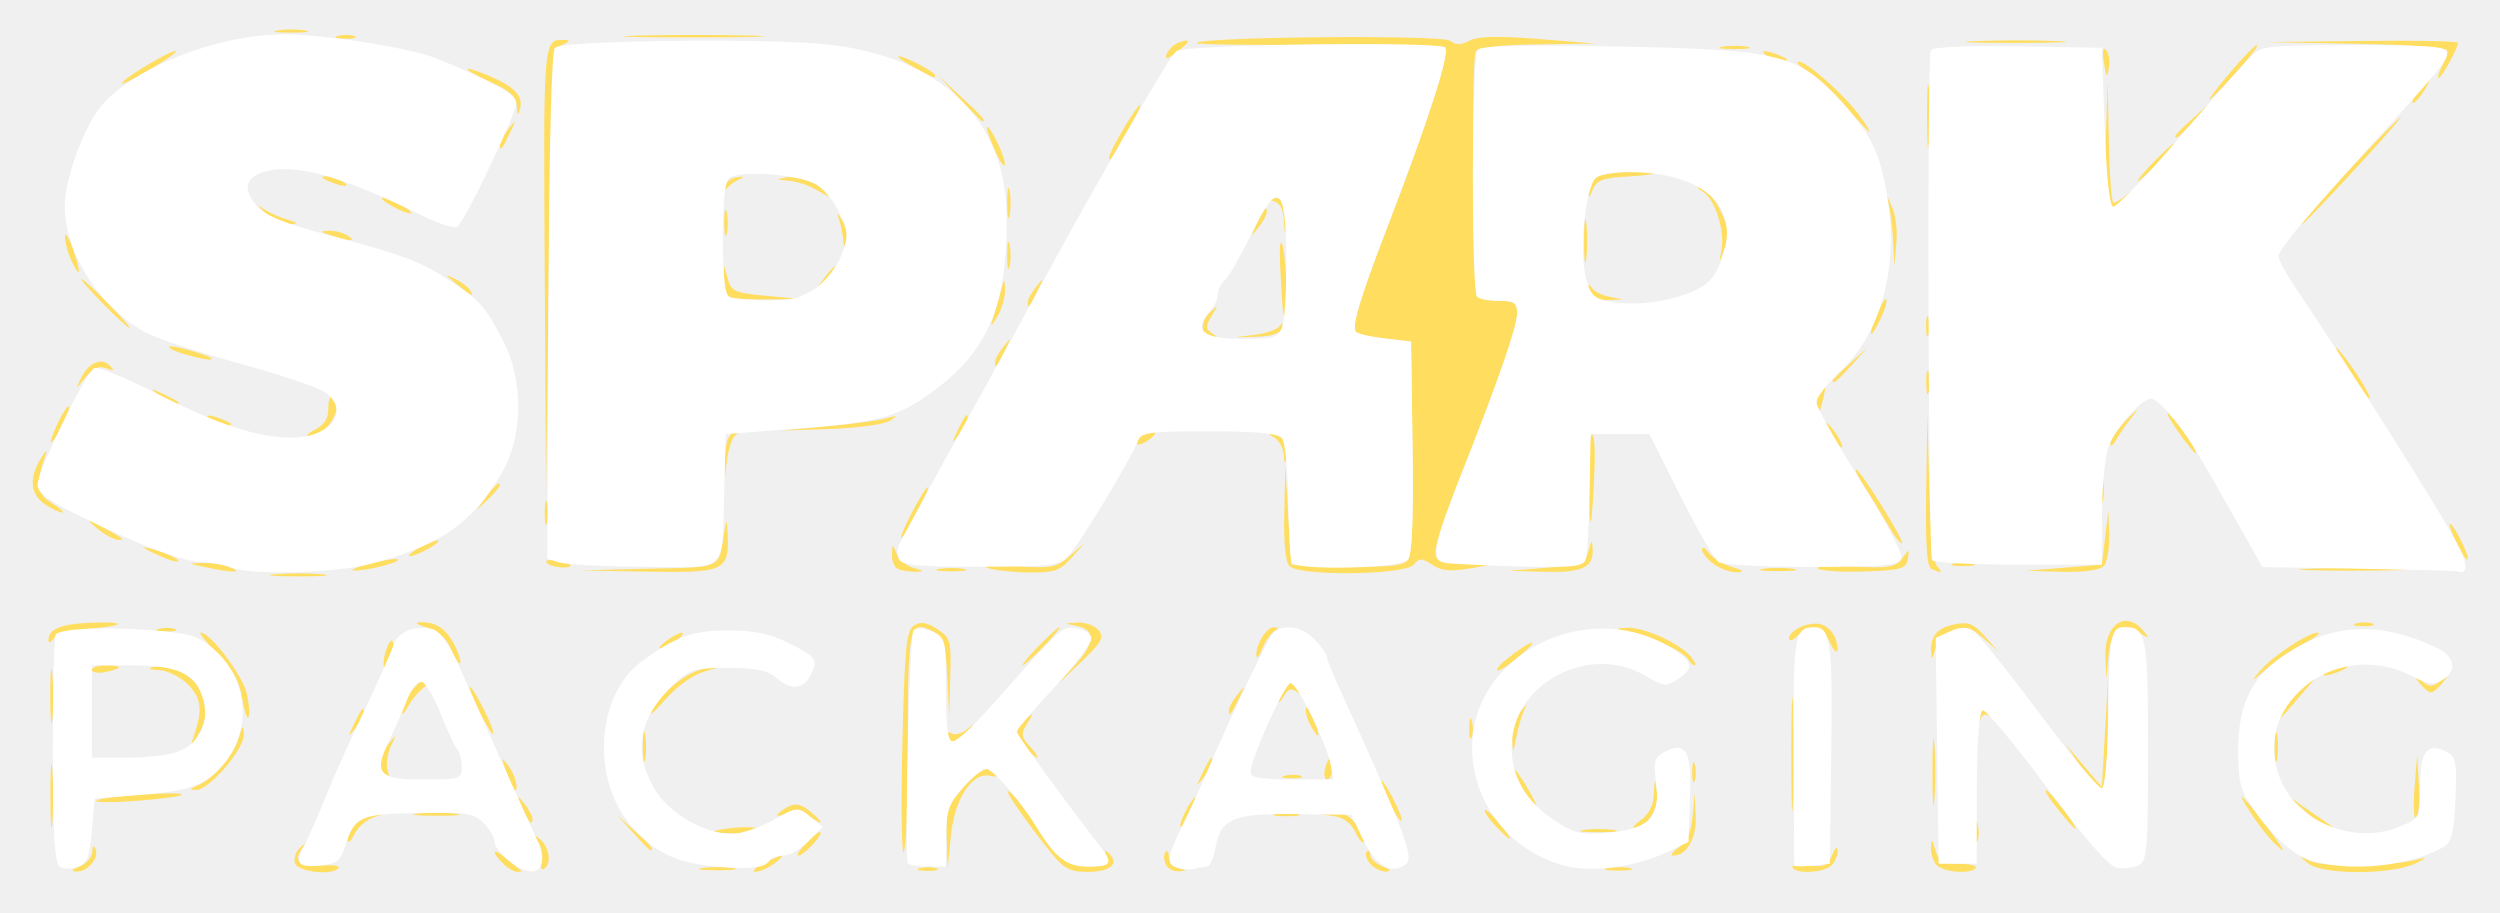
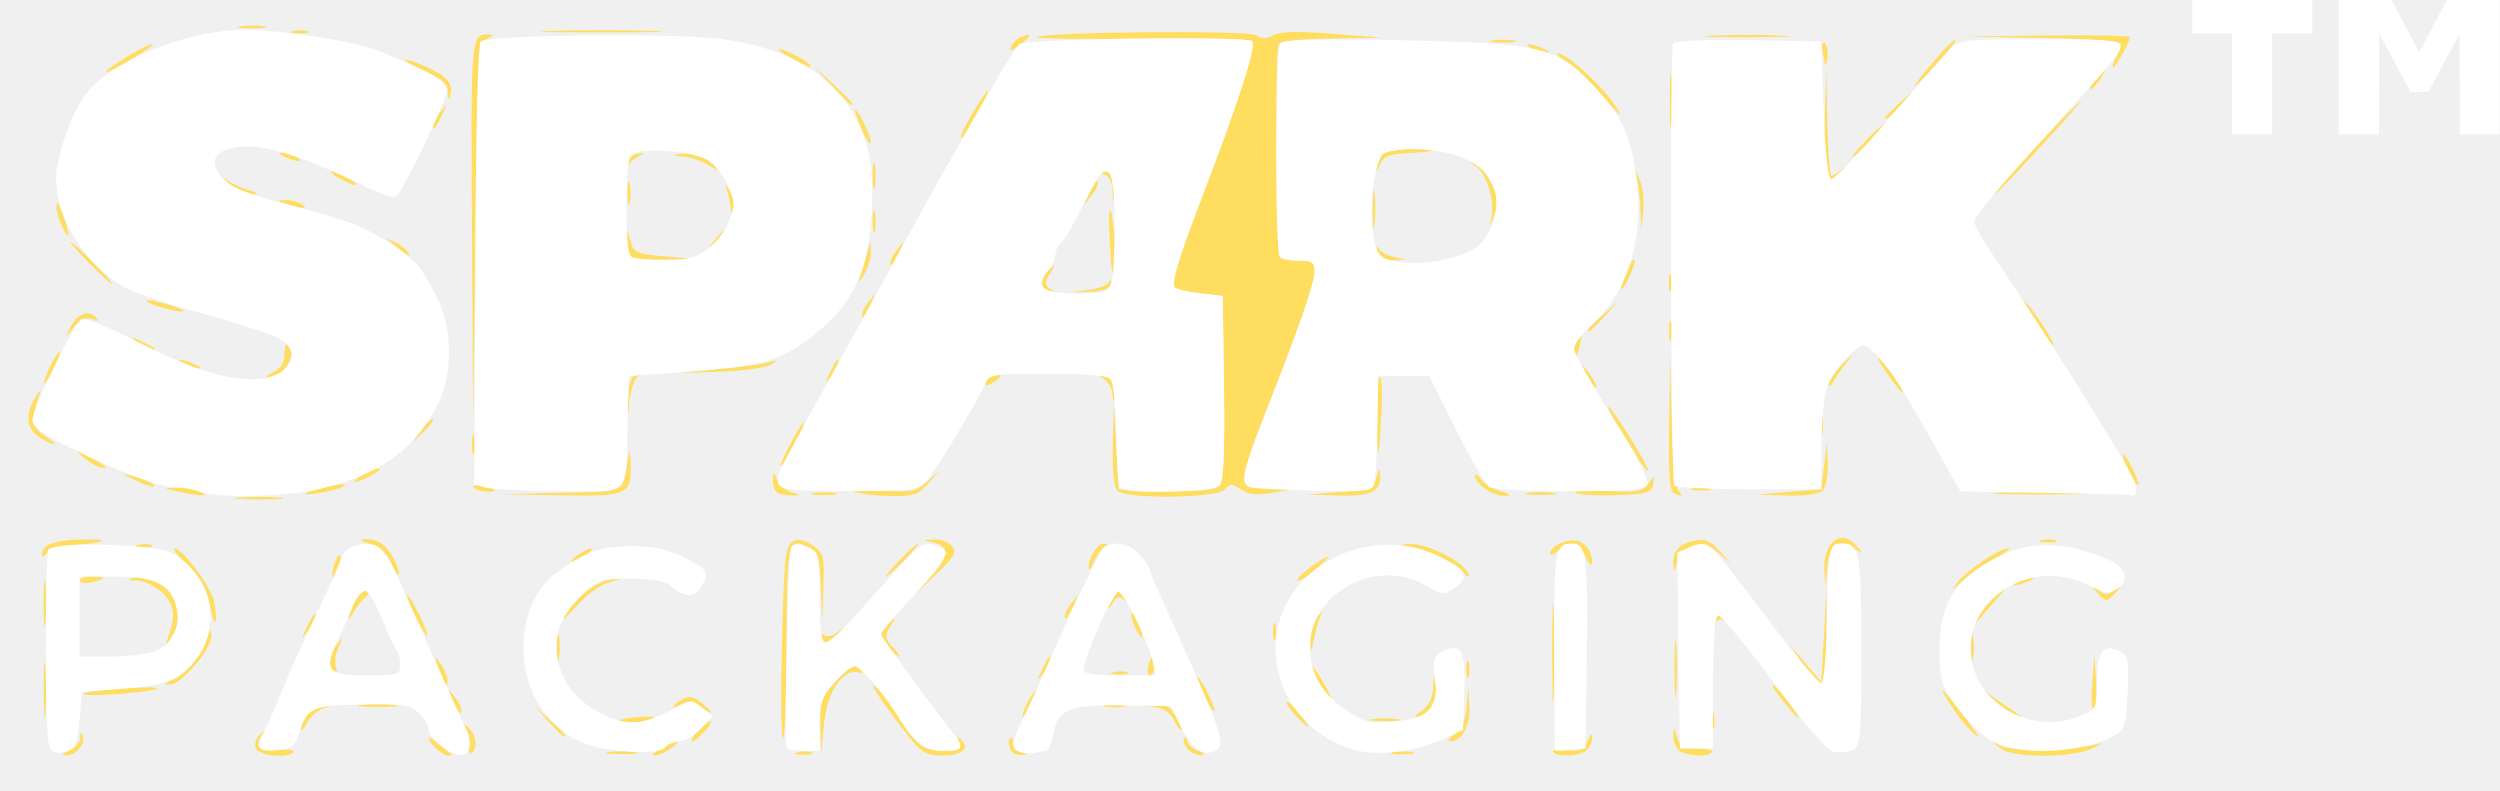
- <svg xmlns="http://www.w3.org/2000/svg" viewBox="6.7 46.9 153.2 55.9" role="img" aria-label="Spark Packaging">
+ <svg xmlns="http://www.w3.org/2000/svg" viewBox="6.7 46.9 176.8 55.9" role="img" aria-label="Spark Packaging">
  <path fill="#FFDD5F" fill-rule="evenodd" d="M11.58 99.99 C12.00 99.82 12.35 99.42 12.36 99.09 C12.38 98.73 12.45 98.66 12.56 98.93 C12.78 99.49 12.06 100.34 11.38 100.31 C11.01 100.30 11.08 100.19 11.58 99.99 Z M24.78 99.81 C24.67 99.52 24.82 99.07 25.12 98.81 C25.42 98.54 25.51 98.51 25.33 98.73 C24.60 99.62 24.96 100.07 26.31 99.95 C27.02 99.88 27.54 99.94 27.45 100.08 C27.15 100.57 24.99 100.35 24.78 99.81 Z M37.52 99.81 C36.73 99.02 36.90 98.81 37.75 99.53 C38.16 99.88 38.56 100.20 38.64 100.25 C38.72 100.29 38.61 100.33 38.41 100.33 C38.21 100.33 37.81 100.10 37.52 99.81 Z M39.90 99.67 C40.00 99.30 39.87 98.73 39.62 98.41 C39.21 97.89 39.22 97.88 39.75 98.29 C40.37 98.78 40.53 99.84 40.03 100.15 C39.86 100.25 39.81 100.03 39.90 99.67 Z M49.75 100.09 C50.25 100.02 51.08 100.02 51.58 100.09 C52.09 100.17 51.68 100.23 50.67 100.23 C49.66 100.23 49.25 100.17 49.75 100.09 Z M53.45 99.83 C54.67 99.20 54.98 99.19 54.15 99.82 C53.79 100.09 53.27 100.32 53.00 100.32 C52.73 100.33 52.93 100.11 53.45 99.83 Z M63.09 100.10 C63.41 100.02 63.86 100.02 64.09 100.11 C64.32 100.21 64.05 100.28 63.50 100.27 C62.95 100.26 62.77 100.19 63.09 100.10 Z M71.18 99.25 C69.45 97.11 67.90 94.84 68.63 95.48 C69.03 95.83 69.67 96.66 70.06 97.31 C71.36 99.48 72.01 100.00 73.43 100.00 C74.54 100.00 74.70 99.91 74.52 99.42 C74.35 98.97 74.39 98.93 74.68 99.22 C75.31 99.84 74.73 100.33 73.35 100.33 C72.30 100.33 71.90 100.13 71.18 99.25 Z M78.12 99.82 C78.01 99.54 78.01 99.21 78.13 99.10 C78.24 98.98 78.33 99.13 78.33 99.42 C78.33 99.71 78.60 100.02 78.92 100.10 C79.46 100.25 79.46 100.26 78.91 100.29 C78.58 100.32 78.22 100.10 78.12 99.82 Z M90.66 99.83 C90.43 99.55 90.33 99.22 90.45 99.10 C90.57 98.99 90.67 99.07 90.67 99.29 C90.67 99.51 91.00 99.82 91.42 99.99 C91.92 100.19 91.99 100.30 91.62 100.31 C91.33 100.32 90.89 100.10 90.66 99.83 Z M105.25 100.10 C105.67 100.02 106.27 100.02 106.59 100.10 C106.91 100.19 106.57 100.25 105.83 100.25 C105.10 100.25 104.84 100.18 105.25 100.10 Z M116.54 100.07 C116.45 99.92 116.89 99.87 117.52 99.94 C118.47 100.05 118.71 99.94 118.98 99.29 C119.16 98.83 119.30 98.72 119.31 99.02 C119.32 99.30 119.15 99.71 118.93 99.93 C118.49 100.38 116.80 100.48 116.54 100.07 Z M125.40 99.93 C125.18 99.71 125.01 99.23 125.03 98.85 C125.06 98.28 125.10 98.30 125.30 99.00 C125.50 99.69 125.74 99.83 126.74 99.83 C127.40 99.83 127.87 99.95 127.78 100.08 C127.54 100.48 125.84 100.37 125.40 99.93 Z M148.15 99.81 C147.53 99.32 147.54 99.31 148.27 99.67 C149.07 100.06 153.47 99.97 155.00 99.53 C155.47 99.40 155.35 99.52 154.71 99.82 C153.19 100.52 149.02 100.52 148.15 99.81 Z M64.72 98.26 C64.67 96.57 64.78 96.22 65.70 95.18 C66.72 94.01 67.45 93.71 67.81 94.30 C67.92 94.47 67.73 94.53 67.41 94.45 C66.30 94.16 65.19 95.83 64.97 98.11 L64.77 100.17 L64.72 98.26 Z M56.10 98.57 C56.50 98.14 56.89 97.84 56.97 97.90 C57.16 98.04 55.95 99.33 55.63 99.33 C55.48 99.33 55.69 98.99 56.10 98.57 Z M62.00 92.42 C62.14 86.54 62.24 85.52 62.72 85.23 C63.12 84.97 63.49 85.03 64.13 85.45 C64.95 85.98 65.00 86.16 64.93 88.42 L64.87 90.83 L64.75 88.42 C64.66 86.40 64.53 85.95 63.96 85.64 C62.42 84.82 62.33 85.19 62.33 92.30 C62.33 95.96 62.22 99.03 62.08 99.12 C61.95 99.20 61.91 96.19 62.00 92.42 Z M109.57 98.83 C110.07 98.48 110.34 97.88 110.42 96.91 L110.55 95.50 L110.61 96.89 C110.67 98.27 110.07 99.33 109.24 99.33 C109.02 99.33 109.18 99.11 109.57 98.83 Z M45.48 97.92 L44.50 96.83 L45.58 97.81 C46.59 98.72 46.82 99.00 46.56 99.00 C46.50 99.00 46.02 98.51 45.48 97.92 Z M145.77 98.25 C145.05 97.46 143.63 95.26 144.21 95.83 C144.78 96.40 146.73 99.00 146.59 99.00 C146.51 99.00 146.14 98.66 145.77 98.25 Z M9.79 95.67 C9.79 93.92 9.84 93.21 9.91 94.08 C9.98 94.95 9.98 96.38 9.91 97.25 C9.84 98.12 9.79 97.41 9.79 95.67 Z M28.00 98.30 C28.00 97.58 29.07 96.66 29.86 96.70 C30.35 96.73 30.30 96.79 29.67 96.96 C29.21 97.09 28.65 97.56 28.42 98.01 C28.16 98.53 28.01 98.64 28.00 98.30 Z M89.74 97.86 C89.51 97.35 89.02 96.99 88.43 96.91 L87.50 96.77 L88.41 96.72 C89.05 96.68 89.48 96.92 89.87 97.51 C90.17 97.97 90.35 98.43 90.27 98.51 C90.18 98.60 89.94 98.30 89.74 97.86 Z M116.47 93.17 C116.47 90.05 116.52 88.73 116.58 90.23 C116.64 91.74 116.64 94.29 116.58 95.90 C116.52 97.51 116.47 96.28 116.47 93.17 Z M127.73 97.83 C127.74 97.28 127.81 97.10 127.90 97.42 C127.98 97.75 127.98 98.20 127.89 98.42 C127.79 98.65 127.72 98.38 127.73 97.83 Z M98.33 97.50 C97.90 97.04 97.62 96.61 97.69 96.55 C97.77 96.48 98.18 96.85 98.61 97.38 C99.56 98.55 99.39 98.63 98.33 97.50 Z M50.50 97.83 C51.26 97.57 53.27 97.49 53.12 97.74 C53.03 97.88 52.33 97.99 51.56 97.97 C50.80 97.96 50.32 97.90 50.50 97.83 Z M103.75 97.76 C104.25 97.68 105.08 97.68 105.58 97.76 C106.09 97.84 105.67 97.90 104.67 97.90 C103.66 97.90 103.25 97.84 103.75 97.76 Z M79.02 97.50 C79.02 97.32 79.24 96.79 79.50 96.33 C79.76 95.88 79.98 95.65 79.98 95.83 C79.98 96.02 79.76 96.54 79.50 97.00 C79.24 97.46 79.02 97.68 79.02 97.50 Z M107.26 97.15 C107.73 96.81 108.02 96.25 108.05 95.56 C108.10 94.52 108.10 94.51 108.24 95.45 C108.38 96.40 107.60 97.67 106.87 97.67 C106.68 97.67 106.85 97.43 107.26 97.15 Z M133.29 97.08 C132.33 95.93 131.92 95.33 132.09 95.33 C132.18 95.33 132.65 95.86 133.14 96.50 C134.05 97.69 134.16 98.14 133.29 97.08 Z M147.99 96.64 L146.83 95.62 L148.17 96.55 C148.90 97.06 149.56 97.52 149.64 97.57 C149.72 97.62 149.63 97.67 149.46 97.67 C149.28 97.67 148.62 97.21 147.99 96.64 Z M38.71 96.42 C38.35 95.57 38.36 95.55 38.83 96.15 C39.11 96.50 39.33 96.92 39.33 97.06 C39.33 97.57 39.11 97.33 38.71 96.42 Z M56.20 96.84 C55.75 96.49 55.40 96.45 54.95 96.69 C54.61 96.87 54.33 96.95 54.33 96.86 C54.33 96.77 54.62 96.54 54.97 96.35 C55.46 96.09 55.79 96.16 56.39 96.66 C57.29 97.41 57.14 97.55 56.20 96.84 Z M91.89 96.15 C91.11 94.51 91.22 94.23 92.04 95.78 C92.41 96.49 92.66 97.12 92.58 97.19 C92.51 97.27 92.20 96.80 91.89 96.15 Z M125.12 94.17 C125.12 92.33 125.18 91.63 125.25 92.59 C125.31 93.56 125.31 95.06 125.24 95.93 C125.18 96.79 125.12 96.00 125.12 94.17 Z M154.66 95.23 L154.82 93.17 L154.93 94.96 C154.99 95.95 154.92 96.88 154.77 97.03 C154.62 97.18 154.57 96.37 154.66 95.23 Z M32.24 96.76 C32.83 96.69 33.88 96.68 34.58 96.76 C35.27 96.83 34.78 96.89 33.50 96.89 C32.22 96.89 31.65 96.83 32.24 96.76 Z M84.92 96.76 C85.34 96.68 85.94 96.69 86.25 96.77 C86.57 96.85 86.23 96.92 85.50 96.92 C84.77 96.91 84.51 96.84 84.92 96.76 Z M12.60 95.96 C12.88 95.70 18.09 95.35 17.84 95.61 C17.74 95.71 16.47 95.87 15.01 95.98 C13.55 96.09 12.46 96.08 12.60 95.96 Z M100.42 95.92 C99.95 95.32 99.28 94.00 99.46 94.00 C99.54 94.00 99.91 94.52 100.29 95.17 C100.98 96.33 101.04 96.70 100.42 95.92 Z M18.83 95.02 C19.80 94.62 20.99 93.23 21.32 92.13 C21.57 91.31 21.61 91.28 21.64 91.92 C21.67 92.81 19.49 95.34 18.71 95.31 C18.29 95.30 18.32 95.23 18.83 95.02 Z M37.75 94.25 C37.39 93.27 37.40 93.23 37.84 93.81 C38.27 94.37 38.52 95.33 38.24 95.33 C38.19 95.33 37.97 94.85 37.75 94.25 Z M134.22 93.91 L133.28 92.50 L134.39 93.82 L135.50 95.13 L135.69 91.82 L135.88 88.50 L135.86 91.81 C135.84 93.70 135.69 95.16 135.50 95.22 C135.32 95.27 134.74 94.68 134.22 93.91 Z M80.36 94.33 C80.85 93.31 81.00 93.12 81.00 93.55 C81.00 93.73 80.77 94.16 80.48 94.52 C79.99 95.13 79.99 95.12 80.36 94.33 Z M110.40 94.17 C110.41 93.62 110.48 93.43 110.56 93.76 C110.65 94.08 110.64 94.53 110.55 94.76 C110.46 94.98 110.39 94.72 110.40 94.17 Z M30.22 94.44 C29.84 94.06 29.98 93.16 30.52 92.48 C31.01 91.86 31.02 91.87 30.66 92.62 C30.45 93.05 30.35 93.69 30.44 94.03 C30.62 94.71 30.57 94.79 30.22 94.44 Z M85.42 94.44 C85.75 94.35 86.20 94.36 86.42 94.45 C86.65 94.54 86.38 94.61 85.83 94.60 C85.28 94.59 85.10 94.52 85.42 94.44 Z M87.90 94.00 C88.00 93.63 88.14 93.33 88.21 93.33 C88.28 93.33 88.33 93.63 88.33 94.00 C88.33 94.37 88.20 94.67 88.03 94.67 C87.87 94.67 87.81 94.37 87.90 94.00 Z M46.09 92.67 C46.09 91.84 46.16 91.50 46.24 91.92 C46.31 92.33 46.31 93.00 46.24 93.42 C46.16 93.83 46.09 93.49 46.09 92.67 Z M146.09 92.67 C146.09 91.84 146.16 91.50 146.24 91.92 C146.31 92.33 146.31 93.00 146.24 93.42 C146.16 93.83 146.09 93.49 146.09 92.67 Z M69.55 92.72 C68.86 91.95 68.86 91.53 69.55 90.96 C70.06 90.54 70.07 90.56 69.65 91.23 C69.25 91.87 69.27 92.05 69.82 92.65 C70.16 93.02 70.36 93.33 70.27 93.33 C70.18 93.33 69.86 93.06 69.55 92.72 Z M99.37 92.12 C99.35 91.54 99.59 90.79 99.92 90.44 C100.24 90.09 100.36 90.00 100.19 90.25 C100.03 90.50 99.78 91.26 99.65 91.93 C99.41 93.15 99.41 93.15 99.37 92.12 Z M18.52 92.17 C19.14 90.44 19.07 89.71 18.22 88.85 C17.75 88.38 16.95 87.98 16.43 87.96 C15.82 87.94 15.71 87.87 16.11 87.77 C17.04 87.52 18.54 88.28 18.96 89.20 C19.46 90.30 19.42 90.99 18.80 92.00 C18.47 92.54 18.37 92.60 18.52 92.17 Z M64.67 91.98 C64.67 91.79 64.82 91.72 65.01 91.84 C65.21 91.96 65.62 91.86 65.93 91.61 C66.44 91.21 66.45 91.22 66.04 91.75 C65.54 92.39 64.67 92.54 64.67 91.98 Z M96.73 91.50 C96.74 90.95 96.81 90.77 96.90 91.09 C96.98 91.41 96.98 91.86 96.89 92.09 C96.79 92.32 96.72 92.05 96.73 91.50 Z M127.72 91.60 C127.65 90.49 128.24 90.08 128.87 90.79 C129.12 91.09 129.16 91.18 128.93 91.00 C128.29 90.47 128.05 90.60 127.91 91.58 L127.77 92.50 L127.72 91.60 Z M9.78 89.50 C9.78 88.03 9.84 87.47 9.91 88.26 C9.98 89.04 9.98 90.24 9.91 90.93 C9.84 91.61 9.78 90.97 9.78 89.50 Z M28.36 91.33 C28.85 90.31 29.00 90.12 29.00 90.55 C29.00 90.73 28.77 91.16 28.48 91.52 C27.99 92.13 27.99 92.12 28.36 91.33 Z M36.07 90.49 C35.67 89.67 35.41 89.00 35.50 89.00 C35.72 89.00 37.07 91.71 36.92 91.86 C36.85 91.93 36.47 91.31 36.07 90.49 Z M86.99 91.31 C86.79 90.94 86.67 90.48 86.73 90.30 C86.79 90.12 87.02 90.43 87.23 90.99 C87.66 92.15 87.53 92.33 86.99 91.31 Z M21.53 89.63 C21.37 88.63 20.94 87.87 20.03 86.95 C19.32 86.24 18.86 85.67 19.00 85.67 C19.61 85.67 21.65 88.40 21.85 89.50 C21.98 90.16 22.01 90.77 21.92 90.86 C21.83 90.95 21.65 90.39 21.53 89.63 Z M46.60 90.50 C47.24 89.27 48.85 88.01 50.01 87.85 L51.17 87.68 L49.91 88.04 C49.14 88.26 48.20 88.94 47.46 89.78 C46.79 90.54 46.41 90.87 46.60 90.50 Z M146.60 90.50 C146.78 90.13 147.37 89.46 147.89 89.00 L148.83 88.17 L147.84 89.33 C146.26 91.18 146.23 91.20 146.60 90.50 Z M31.34 90.60 C31.32 89.96 32.17 88.67 32.62 88.67 C33.07 88.67 33.07 88.71 32.61 89.08 C32.32 89.31 31.92 89.80 31.72 90.17 C31.52 90.53 31.35 90.73 31.34 90.60 Z M82.00 90.45 C82.00 90.27 82.23 89.84 82.52 89.48 C83.01 88.87 83.01 88.88 82.64 89.67 C82.15 90.69 82.00 90.88 82.00 90.45 Z M85.02 89.83 C85.01 89.65 85.15 89.27 85.33 89.00 C85.60 88.57 85.72 88.59 86.24 89.15 C86.71 89.67 86.72 89.71 86.28 89.38 C85.82 89.03 85.66 89.07 85.37 89.56 C85.18 89.90 85.02 90.02 85.02 89.83 Z M154.96 88.75 C154.54 88.22 154.55 88.21 155.08 88.62 C155.58 89.01 155.76 89.01 156.25 88.62 C156.78 88.21 156.79 88.22 156.38 88.75 C156.12 89.07 155.81 89.33 155.67 89.33 C155.53 89.33 155.21 89.07 154.96 88.75 Z M72.47 87.77 C73.85 86.28 73.89 85.48 72.60 85.24 C71.89 85.10 71.90 85.09 72.71 85.05 C73.19 85.02 73.78 85.23 74.02 85.52 C74.39 85.97 74.21 86.27 72.81 87.60 C71.34 89.01 71.31 89.03 72.47 87.77 Z M145.17 88.04 C145.94 87.12 148.13 85.67 148.74 85.67 C148.97 85.67 148.56 85.98 147.83 86.37 C147.10 86.75 146.05 87.47 145.51 87.95 C144.63 88.72 144.59 88.73 145.17 88.04 Z M12.33 87.95 C12.33 87.80 12.71 87.67 13.17 87.67 C13.62 87.67 14.00 87.72 14.00 87.79 C14.00 87.86 13.62 87.99 13.17 88.08 C12.71 88.17 12.33 88.11 12.33 87.95 Z M135.72 87.15 C135.64 85.17 136.97 84.25 138.04 85.55 C138.46 86.06 138.44 86.07 137.79 85.67 C136.69 84.98 136.06 85.45 135.91 87.07 L135.78 88.50 L135.72 87.15 Z M149.33 88.00 C149.61 87.82 150.06 87.69 150.33 87.70 C150.66 87.71 150.61 87.81 150.17 88.00 C149.25 88.39 148.72 88.39 149.33 88.00 Z M30.25 87.15 C30.34 86.70 30.52 86.26 30.66 86.17 C30.79 86.09 30.83 86.39 30.75 86.85 C30.66 87.30 30.48 87.74 30.34 87.83 C30.21 87.91 30.17 87.61 30.25 87.15 Z M99.00 87.32 C100.43 86.17 101.23 85.88 100.00 86.95 C99.36 87.51 98.68 87.98 98.50 87.98 C98.32 87.98 98.54 87.68 99.00 87.32 Z M34.34 86.68 C34.06 86.00 33.57 85.56 32.88 85.36 C32.30 85.20 32.08 85.05 32.39 85.03 C33.37 84.98 34.01 85.39 34.54 86.40 C34.82 86.95 34.98 87.46 34.90 87.54 C34.82 87.62 34.57 87.23 34.34 86.68 Z M70.33 86.50 C70.96 85.86 71.54 85.33 71.63 85.33 C71.72 85.33 71.29 85.86 70.67 86.50 C70.04 87.14 69.46 87.67 69.37 87.67 C69.28 87.67 69.71 87.14 70.33 86.50 Z M110.17 87.33 C109.85 86.81 107.96 85.91 106.67 85.65 C105.61 85.43 105.59 85.41 106.43 85.37 C107.46 85.33 109.63 86.32 110.31 87.14 C110.55 87.43 110.66 87.67 110.56 87.67 C110.46 87.67 110.28 87.52 110.17 87.33 Z M83.69 87.06 C83.66 86.38 84.31 85.33 84.76 85.34 C85.08 85.34 85.08 85.40 84.77 85.60 C84.55 85.74 84.22 86.22 84.04 86.68 C83.86 87.13 83.70 87.30 83.69 87.06 Z M125.04 86.83 C125.00 85.85 125.42 85.37 126.52 85.15 C127.32 84.99 127.66 85.13 128.33 85.89 L129.17 86.83 L128.25 86.02 C127.48 85.35 127.17 85.26 126.43 85.52 C125.90 85.71 125.43 86.19 125.30 86.67 C125.11 87.34 125.06 87.37 125.04 86.83 Z M118.82 86.24 C118.42 85.31 117.57 85.14 116.87 85.84 C116.58 86.14 116.33 86.23 116.33 86.04 C116.33 85.50 117.62 84.94 118.33 85.17 C118.68 85.28 119.06 85.67 119.18 86.04 C119.48 86.98 119.21 87.12 118.82 86.24 Z M47.52 86.18 C47.88 85.91 48.31 85.68 48.48 85.68 C48.65 85.67 48.50 85.89 48.15 86.16 C47.79 86.43 47.36 86.65 47.19 86.66 C47.01 86.66 47.16 86.45 47.52 86.18 Z M9.67 86.12 C9.66 85.45 10.47 85.12 12.31 85.06 C14.59 84.98 14.40 85.25 12.04 85.44 C11.02 85.52 10.14 85.78 9.97 86.04 C9.80 86.30 9.67 86.34 9.67 86.12 Z M16.42 85.44 C16.75 85.35 17.20 85.36 17.42 85.45 C17.65 85.54 17.38 85.61 16.83 85.60 C16.28 85.59 16.10 85.52 16.42 85.44 Z M151.09 85.10 C151.41 85.02 151.86 85.02 152.09 85.11 C152.32 85.21 152.05 85.28 151.50 85.27 C150.95 85.26 150.77 85.19 151.09 85.10 Z M23.58 82.09 C24.36 82.02 25.64 82.02 26.42 82.09 C27.20 82.16 26.56 82.22 25.00 82.22 C23.44 82.22 22.80 82.16 23.58 82.09 Z M19.33 81.67 C18.19 81.43 18.19 81.42 19.17 81.40 C19.72 81.39 20.47 81.51 20.83 81.67 C21.63 82.01 20.97 82.01 19.33 81.67 Z M28.50 81.71 C29.48 81.31 31.60 80.95 31.00 81.30 C30.72 81.45 29.90 81.67 29.17 81.79 C28.33 81.91 28.08 81.89 28.50 81.71 Z M46.41 81.75 C51.10 81.64 50.72 81.83 51.11 79.33 C51.21 78.68 51.25 78.73 51.29 79.61 C51.38 81.89 51.14 82.01 46.40 81.93 L42.17 81.86 L46.41 81.75 Z M61.75 81.78 C61.52 81.69 61.34 81.29 61.36 80.89 C61.38 80.20 61.39 80.20 61.64 80.83 C61.78 81.19 62.26 81.59 62.70 81.71 C63.35 81.89 63.37 81.93 62.83 81.94 C62.47 81.94 61.98 81.87 61.75 81.78 Z M64.25 81.76 C64.66 81.69 65.34 81.69 65.75 81.76 C66.16 81.84 65.83 81.91 65.00 81.91 C64.17 81.91 63.84 81.84 64.25 81.76 Z M67.17 81.69 C66.79 81.54 67.57 81.50 68.93 81.59 C71.14 81.74 71.44 81.69 72.26 80.96 L73.17 80.17 L72.36 81.08 C71.65 81.88 71.32 82.00 69.69 81.98 C68.67 81.96 67.53 81.83 67.17 81.69 Z M85.73 81.60 C85.47 81.34 85.36 80.20 85.40 78.35 L85.46 75.50 L85.65 78.50 L85.83 81.50 L89.20 81.59 C91.78 81.67 92.66 81.58 92.96 81.22 C93.23 80.89 93.32 78.86 93.26 74.29 L93.17 67.83 L91.60 67.65 C90.73 67.55 89.92 67.37 89.79 67.24 C89.51 66.96 90.03 65.21 91.58 61.17 C94.28 54.16 95.58 50.13 95.24 49.80 C95.12 49.68 91.61 49.61 87.43 49.64 C83.26 49.68 79.93 49.63 80.02 49.53 C80.40 49.15 95.12 49.02 95.57 49.40 C95.90 49.67 96.22 49.67 96.76 49.39 C97.28 49.12 98.53 49.09 101.00 49.29 L104.50 49.57 L100.94 49.62 C98.59 49.65 97.29 49.80 97.13 50.06 C96.86 50.49 96.94 64.63 97.21 65.07 C97.30 65.21 97.89 65.33 98.52 65.33 C99.50 65.33 99.67 65.45 99.67 66.10 C99.67 66.92 98.54 70.18 96.14 76.24 C95.33 78.29 94.67 80.28 94.67 80.66 C94.67 81.38 94.88 81.44 97.33 81.40 L98.83 81.37 L97.03 81.69 C95.60 81.94 95.08 81.91 94.48 81.52 C93.82 81.09 93.68 81.08 93.32 81.51 C92.80 82.14 86.35 82.22 85.73 81.60 Z M101.49 81.69 C103.60 81.52 103.83 81.43 104.04 80.67 C104.23 79.97 104.27 79.94 104.30 80.52 C104.36 81.68 103.68 82.00 101.35 81.94 L99.17 81.88 L101.49 81.69 Z M111.74 81.48 C111.33 81.20 111.00 80.79 111.00 80.58 C111.00 80.38 111.19 80.46 111.42 80.78 C111.65 81.09 112.28 81.48 112.83 81.64 C113.54 81.85 113.63 81.95 113.16 81.97 C112.79 81.99 112.15 81.77 111.74 81.48 Z M114.75 81.76 C115.25 81.68 116.08 81.68 116.58 81.76 C117.09 81.84 116.67 81.90 115.67 81.90 C114.66 81.90 114.25 81.84 114.75 81.76 Z M118.11 81.75 C117.89 81.61 118.85 81.55 120.25 81.62 C122.43 81.73 122.85 81.66 123.26 81.12 C123.71 80.52 123.72 80.52 123.61 81.17 C123.51 81.75 123.20 81.84 121.00 81.92 C119.62 81.97 118.32 81.89 118.11 81.75 Z M125.08 81.78 C124.77 81.65 124.69 80.41 124.74 76.89 L124.81 72.17 L124.92 76.64 C124.98 79.23 125.17 81.31 125.38 81.56 C125.77 82.03 125.74 82.05 125.08 81.78 Z M133.17 81.69 L135.50 81.50 L135.70 79.83 L135.90 78.17 L135.95 79.68 C135.98 80.52 135.82 81.38 135.60 81.60 C135.36 81.84 134.35 81.98 133.02 81.94 L130.83 81.88 L133.17 81.69 Z M148.27 81.75 C149.79 81.69 152.19 81.69 153.60 81.75 C155.01 81.81 153.77 81.87 150.83 81.87 C147.90 81.86 146.74 81.81 148.27 81.75 Z M40.20 81.38 C40.10 81.22 40.39 81.17 40.84 81.25 C41.30 81.34 41.67 81.47 41.67 81.54 C41.67 81.80 40.37 81.66 40.20 81.38 Z M126.42 81.44 C126.74 81.35 127.26 81.35 127.58 81.44 C127.90 81.52 127.64 81.59 127.00 81.59 C126.36 81.59 126.10 81.52 126.42 81.44 Z M16.17 80.82 C15.33 80.42 15.31 80.37 16.00 80.54 C16.94 80.77 18.01 81.32 17.50 81.31 C17.32 81.31 16.72 81.09 16.17 80.82 Z M157.23 80.16 C156.93 79.52 156.75 79.00 156.83 79.00 C157.06 79.00 158.07 81.04 157.92 81.19 C157.85 81.27 157.54 80.80 157.23 80.16 Z M32.33 80.50 C32.79 80.24 33.32 80.02 33.50 80.02 C33.68 80.02 33.46 80.24 33.00 80.50 C32.54 80.76 32.02 80.98 31.83 80.98 C31.65 80.98 31.88 80.76 32.33 80.50 Z M122.40 79.08 C122.00 78.39 121.36 77.35 120.97 76.75 C120.59 76.15 120.34 75.67 120.44 75.67 C120.69 75.67 123.41 80.04 123.25 80.19 C123.18 80.27 122.79 79.77 122.40 79.08 Z M12.67 79.30 C12.21 78.92 12.02 78.71 12.25 78.82 C14.17 79.82 14.44 80.00 14.00 79.99 C13.72 79.99 13.12 79.68 12.67 79.30 Z M62.53 78.41 C63.03 77.45 63.48 76.71 63.55 76.77 C63.69 76.92 62.44 79.37 61.98 79.81 C61.78 80.01 62.03 79.38 62.53 78.41 Z M104.05 76.77 C104.02 75.08 104.11 73.64 104.25 73.55 C104.39 73.46 104.46 74.39 104.41 75.61 C104.25 79.48 104.11 79.93 104.05 76.77 Z M40.08 78.33 C40.08 77.69 40.15 77.43 40.23 77.75 C40.31 78.07 40.31 78.60 40.23 78.92 C40.15 79.24 40.08 78.98 40.08 78.33 Z M9.42 77.78 C8.55 77.17 8.47 76.19 9.20 75.00 C9.53 74.46 9.63 74.40 9.48 74.83 C8.86 76.58 8.94 77.16 9.89 77.74 C10.41 78.06 10.68 78.31 10.50 78.31 C10.32 78.30 9.83 78.06 9.42 77.78 Z M36.54 77.28 C36.88 76.80 37.23 76.46 37.31 76.54 C37.40 76.62 37.11 77.02 36.68 77.43 L35.90 78.17 L36.54 77.28 Z M135.42 76.83 C135.42 76.10 135.49 75.84 135.57 76.25 C135.65 76.67 135.65 77.27 135.56 77.59 C135.48 77.91 135.41 77.57 135.42 76.83 Z M40.08 63.45 C40.00 48.92 39.96 49.27 41.44 49.36 C41.66 49.37 41.53 49.50 41.17 49.64 C40.52 49.89 40.50 50.29 40.33 63.53 L40.16 77.17 L40.08 63.45 Z M51.13 75.03 C51.15 74.02 51.33 73.51 51.67 73.42 C52.01 73.32 52.04 73.37 51.77 73.56 C51.56 73.72 51.32 74.44 51.24 75.17 C51.09 76.49 51.09 76.49 51.13 75.03 Z M85.37 74.77 C85.35 74.36 85.07 73.88 84.75 73.69 C84.43 73.51 84.34 73.35 84.54 73.34 C85.14 73.33 85.74 74.24 85.57 74.90 C85.44 75.38 85.40 75.35 85.37 74.77 Z M140.46 73.75 C139.47 72.40 139.17 71.71 139.98 72.67 C140.73 73.55 141.43 74.67 141.24 74.67 C141.18 74.67 140.83 74.25 140.46 73.75 Z M76.33 73.99 C76.33 73.80 76.56 73.56 76.85 73.45 C77.63 73.15 77.72 73.47 76.98 73.93 C76.57 74.19 76.33 74.21 76.33 73.99 Z M118.84 73.46 C118.52 72.98 118.43 72.69 118.63 72.81 C119.02 73.05 119.79 74.33 119.55 74.33 C119.47 74.33 119.15 73.94 118.84 73.46 Z M136.01 74.08 C136.00 73.85 136.49 73.16 137.08 72.56 C137.68 71.96 137.85 71.85 137.46 72.32 C137.07 72.78 136.59 73.47 136.39 73.83 C136.19 74.20 136.02 74.31 136.01 74.08 Z M10.23 72.84 C10.54 72.20 10.85 71.73 10.92 71.81 C11.07 71.96 10.06 74.00 9.83 74.00 C9.75 74.00 9.93 73.48 10.23 72.84 Z M65.36 73.33 C65.85 72.31 66.00 72.12 66.00 72.55 C66.00 72.73 65.77 73.16 65.48 73.52 C64.99 74.13 64.99 74.12 65.36 73.33 Z M26.00 73.23 C26.58 72.93 26.83 72.53 26.82 71.93 C26.82 71.44 26.93 71.12 27.07 71.21 C27.88 71.71 26.74 73.67 25.64 73.66 C25.38 73.66 25.54 73.46 26.00 73.23 Z M57.33 73.03 C58.89 72.89 60.54 72.67 61.00 72.54 C61.74 72.33 61.76 72.35 61.20 72.70 C60.85 72.91 59.20 73.13 57.53 73.19 L54.50 73.29 L57.33 73.03 Z M19.67 72.67 C19.06 72.27 19.58 72.27 20.50 72.67 C20.94 72.86 21.00 72.96 20.67 72.97 C20.39 72.98 19.94 72.84 19.67 72.67 Z M118.01 71.81 C118.01 71.45 118.16 70.94 118.35 70.67 C118.60 70.30 118.63 70.44 118.46 71.17 C118.19 72.39 118.00 72.66 118.01 71.81 Z M16.48 71.15 C15.87 70.66 15.88 70.65 16.67 71.03 C17.69 71.51 17.88 71.67 17.45 71.67 C17.27 71.67 16.84 71.43 16.48 71.15 Z M124.74 70.33 C124.74 69.69 124.81 69.43 124.90 69.75 C124.98 70.07 124.98 70.60 124.90 70.92 C124.81 71.24 124.74 70.98 124.74 70.33 Z M150.53 69.42 C149.85 68.36 149.65 67.91 150.08 68.41 C150.92 69.40 152.12 71.33 151.90 71.33 C151.82 71.33 151.21 70.47 150.53 69.42 Z M11.67 70.06 C12.13 69.12 12.92 68.78 13.44 69.31 C13.74 69.62 13.69 69.65 13.21 69.47 C12.76 69.30 12.39 69.46 11.93 70.03 C11.30 70.82 11.29 70.82 11.67 70.06 Z M119.00 70.23 C119.00 70.17 119.49 69.68 120.08 69.15 L121.17 68.17 L120.19 69.25 C119.28 70.26 119.00 70.49 119.00 70.23 Z M67.67 69.12 C67.67 68.94 67.90 68.50 68.19 68.15 C68.67 67.54 68.68 67.55 68.31 68.33 C67.82 69.35 67.67 69.54 67.67 69.12 Z M18.05 68.62 C17.43 68.44 16.99 68.23 17.07 68.15 C17.15 68.07 17.88 68.22 18.69 68.47 C20.35 68.99 19.79 69.12 18.05 68.62 Z M80.44 67.14 C80.33 66.85 80.50 66.37 80.83 66.06 C81.38 65.53 81.38 65.54 80.95 66.26 C80.56 66.91 80.57 67.07 81.00 67.34 C81.35 67.56 81.37 67.66 81.07 67.66 C80.84 67.66 80.55 67.43 80.44 67.14 Z M83.50 67.43 C84.23 67.35 84.95 67.11 85.10 66.89 C85.30 66.62 85.34 66.66 85.25 67.00 C85.16 67.34 84.64 67.51 83.64 67.54 C82.18 67.58 82.18 67.58 83.50 67.43 Z M124.73 66.83 C124.74 66.28 124.81 66.10 124.90 66.42 C124.98 66.75 124.98 67.20 124.89 67.42 C124.79 67.65 124.72 67.38 124.73 66.83 Z M121.35 67.29 C121.34 67.17 121.55 66.57 121.82 65.95 C122.09 65.34 122.31 65.06 122.31 65.33 C122.31 65.81 121.37 67.72 121.35 67.29 Z M13.00 65.50 C12.19 64.67 11.60 64.00 11.69 64.00 C11.79 64.00 12.52 64.67 13.33 65.50 C14.14 66.33 14.73 67.00 14.64 67.00 C14.55 67.00 13.81 66.33 13.00 65.50 Z M67.52 66.50 C67.65 66.13 67.87 65.38 68.01 64.83 C68.24 63.92 68.27 63.90 68.29 64.67 C68.30 65.12 68.08 65.88 67.80 66.33 C67.46 66.89 67.36 66.94 67.52 66.50 Z M85.30 65.75 C85.09 62.69 85.08 61.64 85.24 61.80 C85.47 62.02 85.70 66.33 85.48 66.33 C85.40 66.33 85.32 66.07 85.30 65.75 Z M69.67 65.45 C69.67 65.27 69.90 64.84 70.19 64.48 C70.67 63.87 70.68 63.88 70.31 64.67 C69.82 65.69 69.67 65.88 69.67 65.45 Z M51.42 65.11 C51.19 65.02 51.01 64.54 51.03 64.06 L51.07 63.17 L51.30 64.00 C51.50 64.75 51.74 64.85 53.68 65.03 L55.83 65.22 L53.83 65.25 C52.73 65.27 51.65 65.21 51.42 65.11 Z M104.22 65.11 C104.10 64.99 104.00 64.73 104.01 64.53 C104.01 64.29 104.09 64.30 104.26 64.55 C104.39 64.76 104.88 65.00 105.33 65.09 L106.17 65.24 L105.31 65.29 C104.83 65.31 104.34 65.23 104.22 65.11 Z M34.67 64.30 C33.95 63.72 33.93 63.67 34.56 63.98 C34.97 64.18 35.39 64.49 35.50 64.67 C35.80 65.16 35.60 65.07 34.67 64.30 Z M57.20 63.95 C57.55 63.46 57.90 63.13 57.98 63.21 C58.06 63.29 57.78 63.69 57.35 64.09 L56.57 64.83 L57.20 63.95 Z M11.05 62.82 C10.84 62.35 10.67 61.71 10.68 61.40 C10.69 61.09 10.91 61.43 11.17 62.15 C11.70 63.66 11.63 64.09 11.05 62.82 Z M68.42 62.50 C68.42 61.77 68.49 61.51 68.57 61.92 C68.65 62.34 68.65 62.94 68.56 63.25 C68.48 63.57 68.41 63.23 68.42 62.50 Z M103.77 61.67 C103.77 60.48 103.83 59.99 103.91 60.58 C103.98 61.18 103.98 62.15 103.91 62.75 C103.83 63.35 103.77 62.86 103.77 61.67 Z M112.19 62.22 C112.41 61.03 111.80 59.12 111.06 58.65 C110.64 58.39 110.63 58.33 111.00 58.42 C111.27 58.48 111.78 59.10 112.12 59.80 C112.64 60.83 112.68 61.24 112.38 62.11 C112.04 63.09 112.02 63.10 112.19 62.22 Z M122.72 61.83 C122.69 61.10 122.58 60.12 122.49 59.67 L122.31 58.83 L122.67 59.65 C122.87 60.11 122.98 61.08 122.91 61.82 L122.78 63.17 L122.72 61.83 Z M58.37 61.61 C58.35 61.30 58.25 60.78 58.14 60.44 C57.96 59.87 57.97 59.86 58.33 60.43 C58.54 60.75 58.64 61.28 58.56 61.59 C58.43 62.11 58.41 62.11 58.37 61.61 Z M27.00 61.33 C26.31 61.11 26.28 61.06 26.83 61.04 C27.20 61.02 27.72 61.16 28.00 61.33 C28.58 61.71 28.18 61.71 27.00 61.33 Z M51.08 60.50 C51.09 59.77 51.16 59.51 51.24 59.92 C51.32 60.34 51.31 60.94 51.23 61.25 C51.15 61.57 51.08 61.23 51.08 60.50 Z M83.69 60.67 C84.18 59.65 84.33 59.46 84.33 59.88 C84.33 60.06 84.10 60.50 83.81 60.85 C83.33 61.46 83.32 61.45 83.69 60.67 Z M85.38 60.44 C85.35 59.74 85.14 59.33 84.75 59.23 C84.20 59.09 84.20 59.07 84.76 59.04 C85.46 58.99 85.78 59.65 85.57 60.73 C85.46 61.33 85.41 61.27 85.38 60.44 Z M22.92 59.92 C22.49 59.50 22.39 59.36 22.70 59.60 C23.01 59.84 23.69 60.17 24.21 60.32 C25.00 60.56 25.04 60.61 24.44 60.64 C24.03 60.65 23.35 60.33 22.92 59.92 Z M68.42 59.33 C68.42 58.51 68.49 58.17 68.57 58.58 C68.65 59.00 68.65 59.67 68.57 60.08 C68.49 60.50 68.42 60.16 68.42 59.33 Z M150.26 57.75 C151.73 56.15 153.27 54.53 153.70 54.17 C154.13 53.80 153.00 55.11 151.19 57.08 C149.38 59.05 147.83 60.67 147.75 60.67 C147.66 60.67 148.79 59.35 150.26 57.75 Z M30.67 59.50 C30.21 59.24 29.98 59.02 30.17 59.02 C30.35 59.02 30.88 59.24 31.33 59.50 C31.79 59.76 32.02 59.98 31.83 59.98 C31.65 59.98 31.12 59.76 30.67 59.50 Z M135.81 59.23 C135.72 58.99 135.69 57.22 135.75 55.31 L135.86 51.83 L135.93 55.58 C135.97 57.65 136.10 59.33 136.22 59.33 C136.35 59.33 136.76 59.07 137.14 58.75 C137.83 58.17 137.83 58.17 137.20 58.92 C136.48 59.77 136.05 59.86 135.81 59.23 Z M56.67 58.50 C56.21 58.24 55.46 58.00 55.00 57.97 C54.24 57.91 54.23 57.90 54.89 57.77 C55.55 57.64 57.67 58.46 57.67 58.84 C57.67 59.06 57.61 59.04 56.67 58.50 Z M104.03 58.60 C104.01 58.28 104.26 57.89 104.58 57.73 C105.22 57.42 108.61 57.16 108.32 57.45 C108.23 57.55 107.44 57.66 106.58 57.71 C104.84 57.80 104.52 57.93 104.24 58.67 C104.09 59.07 104.05 59.06 104.03 58.60 Z M51.09 58.33 C51.16 58.06 51.51 57.80 51.86 57.76 C52.31 57.70 52.35 57.74 52.00 57.89 C51.73 58.01 51.38 58.26 51.22 58.47 C51.05 58.70 51.00 58.65 51.09 58.33 Z M26.83 58.00 C26.39 57.81 26.34 57.71 26.67 57.70 C26.94 57.69 27.39 57.82 27.67 58.00 C28.28 58.39 27.75 58.39 26.83 58.00 Z M138.67 56.83 C139.29 56.19 139.87 55.67 139.96 55.67 C140.06 55.67 139.62 56.19 139.00 56.83 C138.38 57.48 137.79 58.00 137.70 58.00 C137.61 58.00 138.04 57.48 138.67 56.83 Z M67.61 55.98 C67.30 55.26 67.11 54.67 67.18 54.67 C67.43 54.67 68.38 56.71 68.27 57.01 C68.21 57.17 67.92 56.71 67.61 55.98 Z M124.79 54.00 C124.79 52.26 124.84 51.55 124.91 52.42 C124.98 53.29 124.98 54.71 124.91 55.58 C124.84 56.45 124.79 55.74 124.79 54.00 Z M74.67 56.53 C74.67 56.19 76.36 53.33 76.56 53.33 C76.66 53.33 76.32 54.05 75.82 54.92 C74.78 56.72 74.67 56.87 74.67 56.53 Z M37.33 55.79 C37.33 55.61 37.57 55.17 37.85 54.81 C38.34 54.20 38.35 54.21 37.97 55.00 C37.49 56.02 37.33 56.21 37.33 55.79 Z M140.00 55.23 C140.00 55.17 140.49 54.68 141.08 54.15 L142.17 53.17 L141.19 54.25 C140.28 55.26 140.00 55.49 140.00 55.23 Z M119.86 53.47 C119.16 52.63 118.11 51.65 117.54 51.30 C116.97 50.95 116.69 50.67 116.92 50.67 C117.43 50.67 119.80 52.78 120.70 54.05 C121.72 55.48 121.30 55.19 119.86 53.47 Z M65.48 52.92 L64.17 51.50 L65.58 52.82 C66.90 54.04 67.15 54.33 66.90 54.33 C66.85 54.33 66.21 53.70 65.48 52.92 Z M38.37 53.40 C38.34 52.82 37.95 52.46 36.83 51.97 C35.03 51.17 34.81 50.77 36.58 51.51 C38.20 52.18 38.77 52.77 38.57 53.54 C38.44 54.05 38.40 54.02 38.37 53.40 Z M154.84 52.54 C155.15 52.06 155.47 51.67 155.55 51.67 C155.79 51.67 155.02 52.95 154.63 53.19 C154.43 53.31 154.52 53.02 154.84 52.54 Z M143.37 51.33 C144.14 50.42 144.88 49.67 145.01 49.67 C145.14 49.67 144.57 50.42 143.74 51.33 C142.91 52.25 142.17 53.00 142.09 53.00 C142.02 53.00 142.59 52.25 143.37 51.33 Z M14.18 51.98 C14.42 51.59 17.33 49.88 17.48 50.04 C17.54 50.11 16.78 50.64 15.79 51.22 C14.80 51.80 14.08 52.14 14.18 51.98 Z M62.67 51.00 C62.02 50.65 61.62 50.35 61.77 50.35 C62.12 50.33 64.00 51.31 64.00 51.51 C64.00 51.73 63.98 51.72 62.67 51.00 Z M135.63 50.74 C135.52 50.08 135.57 49.77 135.75 49.95 C135.92 50.12 136.00 50.61 135.93 51.04 C135.83 51.71 135.78 51.67 135.63 50.74 Z M156.32 51.02 C156.51 50.67 156.67 50.22 156.67 50.03 C156.67 49.81 154.67 49.65 151.08 49.58 L145.50 49.48 L151.42 49.41 C154.67 49.37 157.33 49.42 157.33 49.52 C157.33 49.84 156.32 51.67 156.15 51.67 C156.05 51.67 156.13 51.38 156.32 51.02 Z M78.20 50.20 C78.30 49.94 78.62 49.63 78.91 49.52 C79.72 49.21 79.68 49.44 78.81 50.09 C78.21 50.54 78.06 50.57 78.20 50.20 Z M115.00 50.33 C114.39 49.94 114.92 49.94 115.83 50.33 C116.27 50.52 116.33 50.63 116.00 50.64 C115.73 50.65 115.27 50.51 115.00 50.33 Z M112.25 49.76 C112.66 49.69 113.34 49.69 113.75 49.76 C114.16 49.84 113.83 49.91 113.00 49.91 C112.17 49.91 111.84 49.84 112.25 49.76 Z M127.77 49.42 C129.19 49.36 131.44 49.36 132.77 49.42 C134.09 49.48 132.92 49.53 130.17 49.53 C127.42 49.53 126.34 49.48 127.77 49.42 Z M27.42 49.10 C27.75 49.02 28.20 49.02 28.42 49.11 C28.65 49.21 28.38 49.28 27.83 49.27 C27.28 49.26 27.10 49.19 27.42 49.10 Z M45.77 49.08 C47.75 49.03 50.90 49.03 52.77 49.08 C54.64 49.14 53.02 49.19 49.17 49.19 C45.32 49.19 43.79 49.14 45.77 49.08 Z M23.75 48.76 C24.26 48.68 25.01 48.69 25.42 48.77 C25.83 48.84 25.42 48.91 24.50 48.90 C23.58 48.90 23.25 48.84 23.75 48.76 Z" />
  <path fill="#FFFFFF" fill-rule="evenodd" d="M10.36 100.01 C10.05 99.82 9.94 98.01 9.94 92.86 C9.94 89.06 10.02 85.87 10.12 85.77 C10.47 85.42 13.16 85.30 15.94 85.52 C18.38 85.70 18.85 85.85 19.84 86.72 C21.90 88.53 22.16 91.63 20.41 93.71 C19.30 95.03 18.39 95.37 15.17 95.62 L12.50 95.83 L12.33 97.80 C12.20 99.40 12.04 99.81 11.47 100.02 C11.09 100.16 10.59 100.16 10.36 100.01 Z M37.88 99.64 C37.40 99.26 37.00 98.74 37.00 98.48 C37.00 98.21 36.70 97.70 36.33 97.33 C35.73 96.73 35.27 96.66 32.32 96.72 C28.70 96.80 28.44 96.92 27.83 98.80 C27.55 99.68 27.32 99.85 26.25 99.94 C24.87 100.05 24.77 99.84 25.48 98.44 C25.74 97.92 26.28 96.67 26.68 95.67 C27.08 94.66 28.12 92.33 29.00 90.50 C29.87 88.67 30.69 86.83 30.82 86.42 C31.06 85.60 32.24 85.15 33.27 85.48 C33.65 85.60 34.28 86.48 34.77 87.59 C36.82 92.21 39.01 97.09 39.52 98.16 C40.47 100.17 39.57 100.98 37.88 99.64 Z M50.50 99.99 C48.14 99.78 46.81 99.14 45.40 97.52 C42.90 94.68 43.23 89.48 46.02 87.43 C48.07 85.92 49.17 85.53 51.33 85.53 C52.95 85.53 53.90 85.74 55.08 86.33 C56.76 87.17 56.87 87.34 56.32 88.36 C55.89 89.16 55.09 89.18 54.24 88.42 C53.76 87.98 53.02 87.83 51.32 87.83 C49.25 87.83 48.95 87.92 47.99 88.83 C45.86 90.86 45.47 92.86 46.76 95.17 C47.60 96.68 49.83 98.00 51.53 98.00 C52.11 98.00 53.26 97.62 54.08 97.16 C55.56 96.34 55.59 96.33 56.35 96.95 L57.12 97.57 L56.24 98.45 C55.76 98.94 55.07 99.33 54.70 99.33 C54.34 99.33 53.96 99.47 53.86 99.63 C53.57 100.09 52.65 100.19 50.50 99.99 Z M78.92 100.10 C78.14 99.90 78.18 99.49 79.15 97.51 C79.60 96.59 80.26 95.16 80.61 94.33 C82.38 90.21 84.49 85.81 84.81 85.59 C85.50 85.12 86.56 85.34 87.28 86.10 C87.67 86.53 88.00 86.99 88.00 87.12 C88.00 87.26 88.29 88.00 88.64 88.77 C92.87 98.08 93.39 99.47 92.83 99.88 C91.96 100.52 90.99 99.94 90.21 98.31 L89.50 96.83 L86.17 96.79 C82.30 96.73 81.52 97.05 81.19 98.81 C81.07 99.47 80.84 100.00 80.68 100.00 C80.52 100.00 80.19 100.06 79.94 100.13 C79.70 100.20 79.24 100.19 78.92 100.10 Z M102.83 100.01 C99.32 99.20 96.88 96.16 96.91 92.63 C96.96 87.07 103.74 83.57 108.85 86.45 C110.43 87.35 110.59 87.81 109.56 88.49 C108.80 88.99 108.67 88.98 107.54 88.32 C104.08 86.27 99.33 88.80 99.33 92.69 C99.34 94.53 100.21 96.02 101.98 97.19 C103.14 97.96 103.58 98.06 105.16 97.93 C107.74 97.72 108.46 97.00 108.19 94.94 C108.01 93.60 108.08 93.32 108.63 93.02 C110.02 92.28 110.37 92.86 110.26 95.79 L110.17 98.50 L108.67 99.20 C106.99 99.99 104.35 100.36 102.83 100.01 Z M136.43 100.08 C135.93 100.00 134.53 98.39 132.12 95.14 C130.15 92.49 128.39 90.37 128.20 90.43 C127.98 90.51 127.85 92.29 127.84 95.19 L127.83 99.83 L126.67 99.83 L125.50 99.83 L125.41 92.91 L125.32 85.99 L126.19 85.60 C126.80 85.32 127.21 85.30 127.61 85.55 C127.92 85.75 129.74 88.02 131.67 90.60 C133.59 93.18 135.32 95.25 135.50 95.20 C135.70 95.15 135.86 93.29 135.90 90.67 C135.97 85.73 136.05 85.33 136.92 85.33 C138.23 85.33 138.33 85.89 138.33 92.89 C138.33 98.99 138.28 99.67 137.75 99.92 C137.43 100.08 136.83 100.15 136.43 100.08 Z M62.31 99.75 C62.15 97.56 62.45 85.75 62.68 85.53 C62.86 85.34 63.31 85.37 63.82 85.60 C64.64 85.97 64.67 86.09 64.67 89.16 C64.67 91.51 64.78 92.33 65.09 92.33 C65.33 92.33 66.34 91.41 67.34 90.28 C71.88 85.17 71.75 85.30 72.64 85.40 C73.11 85.46 73.53 85.73 73.58 86.00 C73.62 86.27 72.61 87.62 71.33 89.00 C70.05 90.38 69.00 91.61 69.00 91.73 C69.00 91.93 71.88 95.89 74.16 98.82 C74.92 99.80 74.79 100.00 73.39 100.00 C72.05 100.00 71.41 99.50 70.17 97.50 C69.18 95.90 67.53 94.01 67.12 94.01 C66.91 94.00 66.27 94.53 65.70 95.18 C64.81 96.19 64.67 96.62 64.67 98.18 L64.67 100.00 L63.50 100.00 C62.86 100.00 62.32 99.89 62.31 99.75 Z M116.65 99.94 C116.65 99.88 116.63 96.70 116.61 92.88 C116.59 85.78 116.66 85.35 117.88 85.34 C118.88 85.32 119.01 86.31 118.92 93.04 L118.83 99.83 L117.75 99.94 C117.15 100.00 116.66 100.00 116.65 99.94 Z M147.62 99.33 C146.95 98.98 145.84 97.91 145.14 96.97 C143.99 95.40 143.88 95.05 143.86 93.04 C143.82 89.71 144.87 87.93 147.81 86.38 C150.25 85.09 152.87 85.14 155.92 86.54 C157.13 87.09 157.33 87.97 156.37 88.57 C155.86 88.89 155.49 88.84 154.46 88.31 C149.71 85.89 144.38 90.32 146.55 94.89 C147.74 97.41 151.11 98.66 153.76 97.55 C154.99 97.04 155.00 97.03 155.00 95.05 C155.00 92.92 155.46 92.35 156.67 93.00 C157.20 93.29 157.27 93.67 157.17 95.89 C157.08 97.94 156.93 98.51 156.44 98.80 C154.11 100.16 149.69 100.42 147.62 99.33 Z M35.00 93.90 C35.00 93.48 34.87 92.99 34.72 92.82 C34.56 92.64 34.10 91.64 33.68 90.58 C33.26 89.53 32.73 88.67 32.50 88.67 C32.27 88.67 31.89 89.15 31.66 89.75 C31.43 90.35 30.94 91.46 30.57 92.22 C29.57 94.31 29.87 94.67 32.66 94.67 C34.88 94.67 35.00 94.63 35.00 93.90 Z M88.23 93.71 C87.97 92.41 86.25 88.89 85.81 88.76 C85.47 88.66 83.33 93.40 83.33 94.25 C83.33 94.55 84.07 94.67 85.88 94.67 L88.42 94.67 L88.23 93.71 Z M17.57 92.98 C19.09 92.45 19.69 90.82 18.96 89.22 C18.44 88.07 17.32 87.67 14.65 87.67 L12.33 87.67 L12.33 90.50 L12.33 93.33 L14.45 93.33 C15.61 93.33 17.02 93.18 17.57 92.98 Z M20.83 81.67 C20.47 81.51 19.72 81.37 19.17 81.36 C17.94 81.33 15.40 80.38 11.75 78.60 C9.71 77.61 9.00 77.10 9.00 76.62 C9.00 75.76 11.98 69.65 12.50 69.45 C12.72 69.37 14.41 70.06 16.25 70.99 C20.10 72.94 22.49 73.72 24.58 73.72 C27.01 73.72 28.22 71.99 26.56 70.90 C26.13 70.62 23.79 69.84 21.36 69.17 C18.92 68.50 16.38 67.67 15.71 67.31 C12.84 65.82 10.67 62.44 10.67 59.48 C10.67 57.95 11.77 54.87 12.78 53.55 C14.62 51.16 19.92 49.02 24.03 49.01 C26.57 49.00 31.87 49.83 33.50 50.50 C36.95 51.91 38.33 52.68 38.33 53.22 C38.33 53.90 35.17 60.52 34.71 60.80 C34.54 60.91 33.67 60.64 32.78 60.21 C27.57 57.64 24.69 56.85 22.78 57.46 C21.72 57.80 21.59 58.55 22.43 59.50 C22.98 60.13 24.08 60.58 26.83 61.31 C31.43 62.52 32.46 62.91 34.33 64.14 C36.12 65.32 36.42 65.66 37.54 67.80 C38.79 70.18 38.76 73.66 37.46 75.87 C35.63 78.99 33.62 80.37 29.31 81.48 C27.15 82.03 21.95 82.15 20.83 81.67 Z M151.25 81.75 L145.34 81.65 L143.98 79.24 C141.36 74.59 140.90 73.82 139.92 72.58 C139.38 71.90 138.76 71.33 138.53 71.33 C137.96 71.33 136.45 72.98 135.95 74.17 C135.71 74.73 135.52 76.55 135.51 78.33 L135.50 81.50 L130.38 81.50 C127.57 81.50 125.20 81.38 125.10 81.23 C124.86 80.84 124.78 50.35 125.02 49.97 C125.14 49.78 127.32 49.69 130.36 49.74 L135.50 49.83 L135.67 54.64 C135.77 57.55 135.97 59.49 136.18 59.56 C136.38 59.63 138.18 57.76 140.18 55.42 C142.19 53.08 144.16 50.83 144.57 50.42 C145.27 49.70 145.53 49.67 150.98 49.67 C155.65 49.67 156.67 49.75 156.67 50.14 C156.67 50.63 156.17 51.23 151.87 55.95 C147.92 60.29 146.33 62.20 146.33 62.61 C146.33 62.81 146.76 63.62 147.29 64.41 C151.34 70.45 156.43 78.53 157.44 80.54 C157.92 81.48 157.88 82.13 157.36 81.92 C157.25 81.88 154.51 81.81 151.25 81.75 Z M41.04 81.38 L40.24 81.15 L40.31 65.66 C40.35 55.99 40.50 50.04 40.70 49.83 C41.16 49.37 54.12 49.22 57.57 49.64 C64.41 50.47 68.29 54.21 68.38 60.05 C68.46 65.44 67.32 68.28 64.09 70.72 C61.76 72.49 60.64 72.79 54.83 73.22 L51.17 73.50 L51.08 76.83 C50.95 82.12 51.40 81.67 46.24 81.63 C43.82 81.62 41.48 81.50 41.04 81.38 Z M61.78 81.15 C61.68 80.88 61.69 80.48 61.81 80.25 C62.19 79.49 64.52 75.20 65.66 73.17 C66.28 72.07 68.01 68.92 69.51 66.17 C71.01 63.42 72.57 60.57 72.99 59.83 C76.77 53.12 78.43 50.34 78.80 50.03 C79.28 49.63 94.87 49.42 95.25 49.81 C95.58 50.13 94.24 54.25 91.58 61.17 C90.03 65.21 89.51 66.96 89.79 67.24 C89.92 67.37 90.73 67.55 91.60 67.65 L93.17 67.83 L93.26 74.29 C93.32 78.77 93.23 80.89 92.97 81.21 C92.54 81.73 86.17 81.88 85.86 81.38 C85.77 81.23 85.67 79.54 85.64 77.63 C85.62 75.73 85.45 73.98 85.26 73.75 C85.02 73.46 83.69 73.33 80.78 73.33 C77.15 73.33 76.62 73.40 76.43 73.92 C76.09 74.87 72.94 80.11 72.24 80.89 C71.64 81.57 71.30 81.62 66.78 81.63 C62.88 81.63 61.93 81.54 61.78 81.15 Z M95.25 81.39 C94.37 81.23 94.53 80.33 96.14 76.24 C98.54 70.18 99.67 66.92 99.67 66.10 C99.67 65.45 99.50 65.33 98.52 65.33 C97.89 65.33 97.30 65.21 97.21 65.07 C96.85 64.49 96.88 50.32 97.25 49.95 C97.50 49.70 100.11 49.64 105.89 49.75 C115.72 49.95 116.81 50.21 119.39 52.98 C121.38 55.12 121.93 56.25 122.38 59.13 C123.04 63.39 121.94 67.34 119.46 69.67 C118.66 70.42 118.00 71.27 118.00 71.55 C118.00 71.83 119.22 73.99 120.71 76.36 C122.26 78.83 123.33 80.86 123.22 81.14 C123.07 81.55 122.10 81.63 117.77 81.64 C114.87 81.64 112.29 81.51 112.03 81.35 C111.77 81.19 110.70 79.36 109.67 77.28 L107.78 73.50 L105.97 73.50 L104.17 73.50 L104.11 77.10 C104.08 79.09 103.97 80.93 103.86 81.21 C103.70 81.63 103.00 81.69 99.75 81.61 C97.60 81.55 95.57 81.45 95.25 81.39 Z M85.29 66.92 C85.43 66.50 85.54 64.59 85.53 62.67 C85.49 58.19 85.00 57.89 83.33 61.34 C82.70 62.64 81.99 63.87 81.76 64.06 C81.52 64.26 81.33 64.65 81.33 64.93 C81.33 65.22 81.09 65.72 80.79 66.04 C79.79 67.15 80.43 67.67 82.83 67.67 C84.80 67.67 85.04 67.59 85.29 66.92 Z M110.41 64.77 C111.37 64.36 111.77 63.92 112.20 62.79 C113.36 59.75 111.37 57.67 107.12 57.46 C105.90 57.41 104.86 57.53 104.53 57.77 C103.85 58.27 103.45 62.27 103.90 64.00 C104.16 64.98 104.39 65.20 105.35 65.38 C106.87 65.66 108.88 65.42 110.41 64.77 Z M56.66 64.58 C57.26 64.17 57.98 63.26 58.25 62.57 C58.71 61.41 58.70 61.18 58.15 59.96 C57.80 59.18 57.13 58.41 56.56 58.11 C55.50 57.57 52.11 57.35 51.42 57.78 C51.13 57.96 51.00 59.09 51.00 61.49 C51.00 63.94 51.12 64.99 51.42 65.11 C51.65 65.21 52.67 65.29 53.70 65.31 C55.12 65.33 55.83 65.15 56.66 64.58 Z" />
+   <path fill="#FFFFFF" fill-rule="evenodd" d="M164.54 52.83 L164.54 49.26 L163.14 49.26 L161.74 49.26 L161.74 48.08 L161.74 46.90 L165.99 46.90 L170.23 46.90 L170.23 48.08 L170.23 49.26 L168.81 49.26 L167.39 49.26 L167.39 52.83 L167.39 56.40 L165.97 56.40 L164.54 56.40 L164.54 52.83 Z M172.10 51.65 L172.10 46.90 L173.97 46.90 L175.83 46.90 L176.80 48.75 C177.33 49.77 177.78 50.60 177.79 50.60 C177.80 50.60 178.24 49.77 178.77 48.75 L179.74 46.90 L181.60 46.90 L183.47 46.90 L183.47 51.65 L183.47 56.40 L182.07 56.40 L180.67 56.40 L180.66 52.84 L180.65 49.28 L179.54 51.34 L178.44 53.39 L177.80 53.40 L177.17 53.41 L176.07 51.35 L174.96 49.29 L174.95 52.85 L174.94 56.40 L173.52 56.40 L172.10 56.40 L172.10 51.65 Z" />
</svg>
